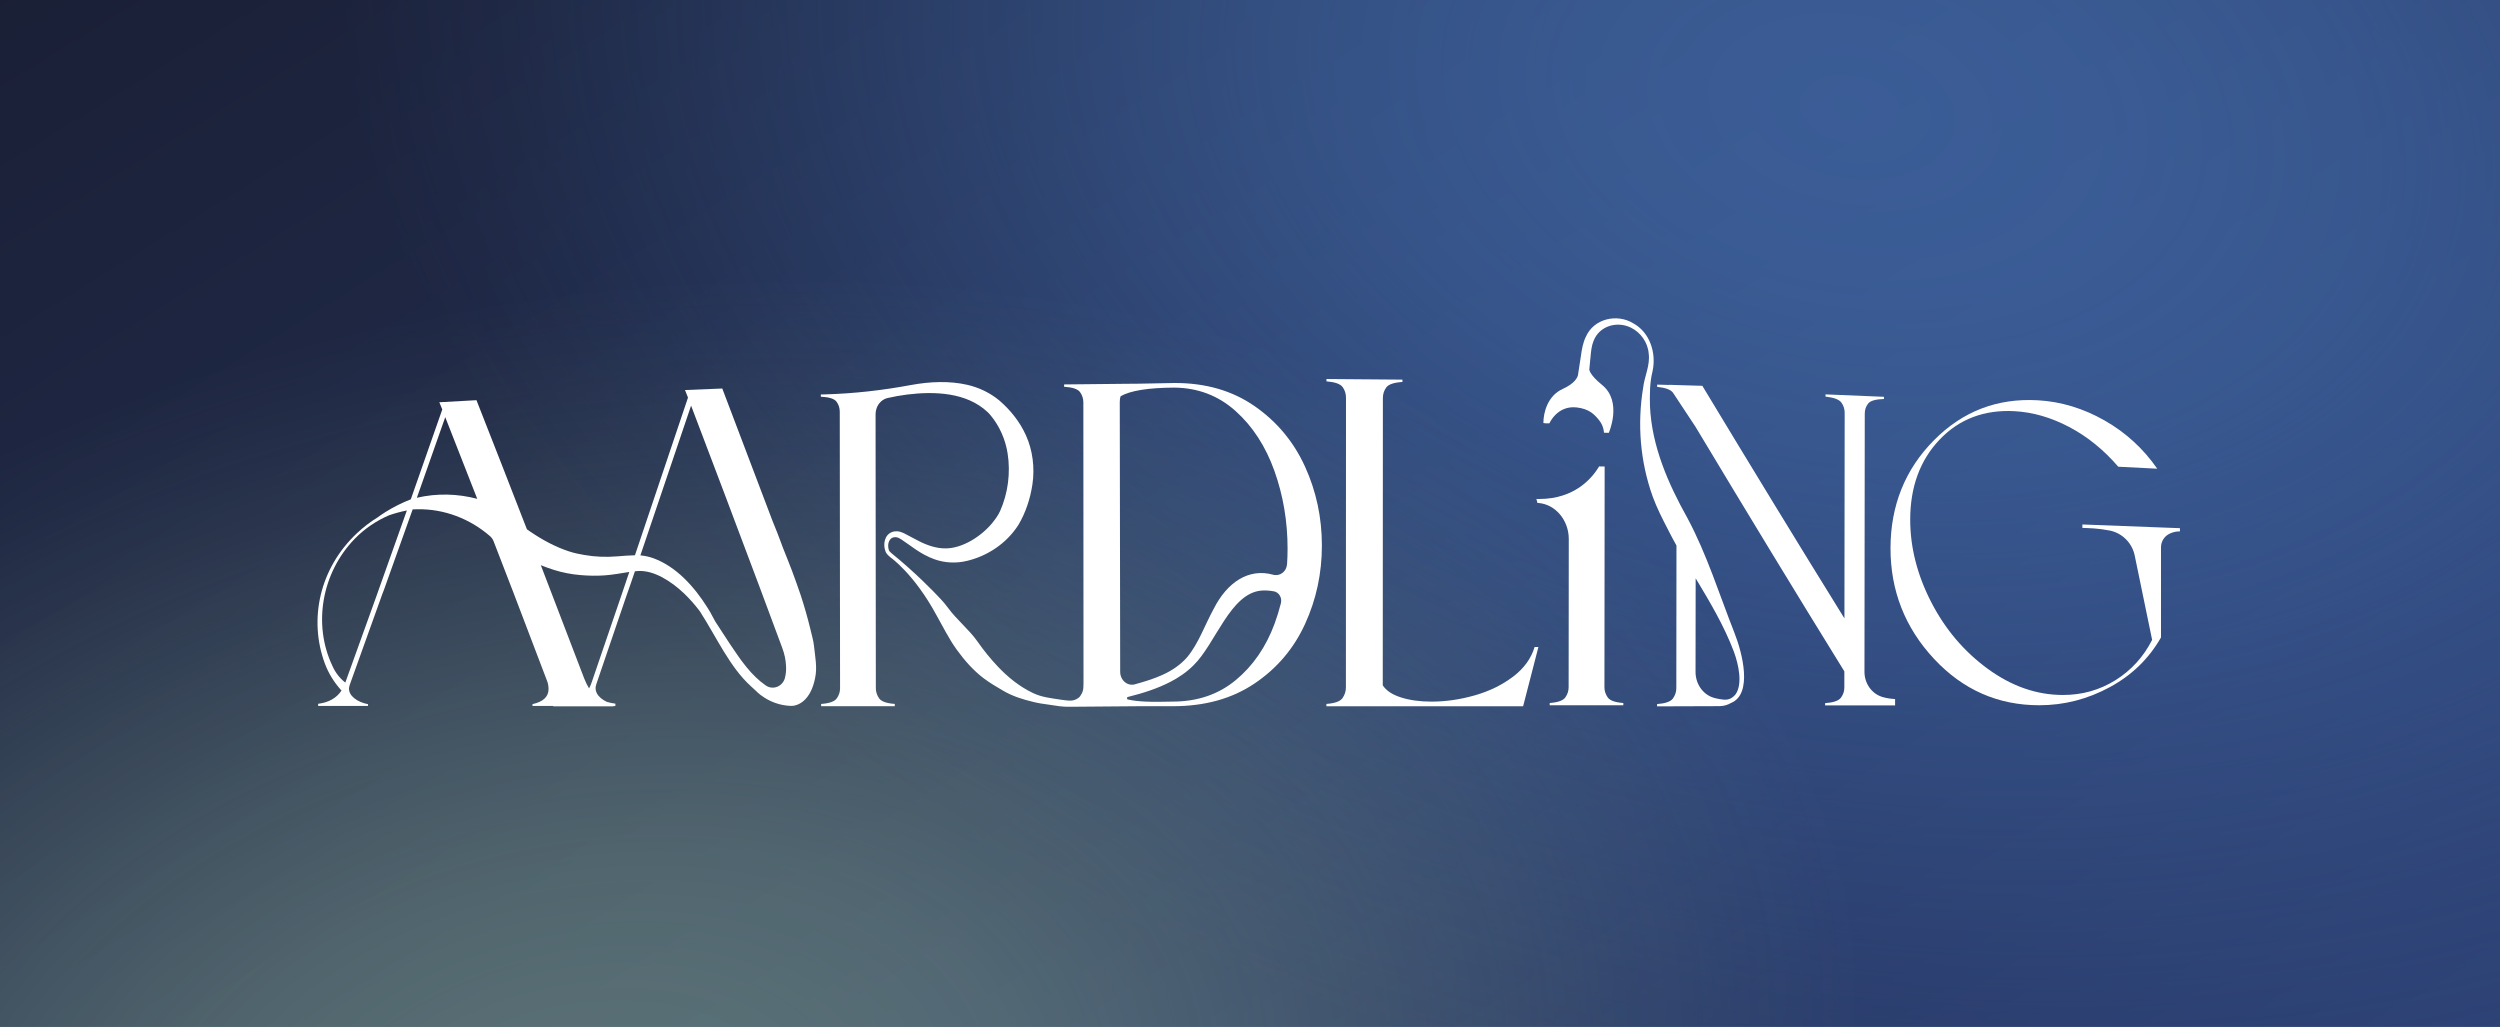
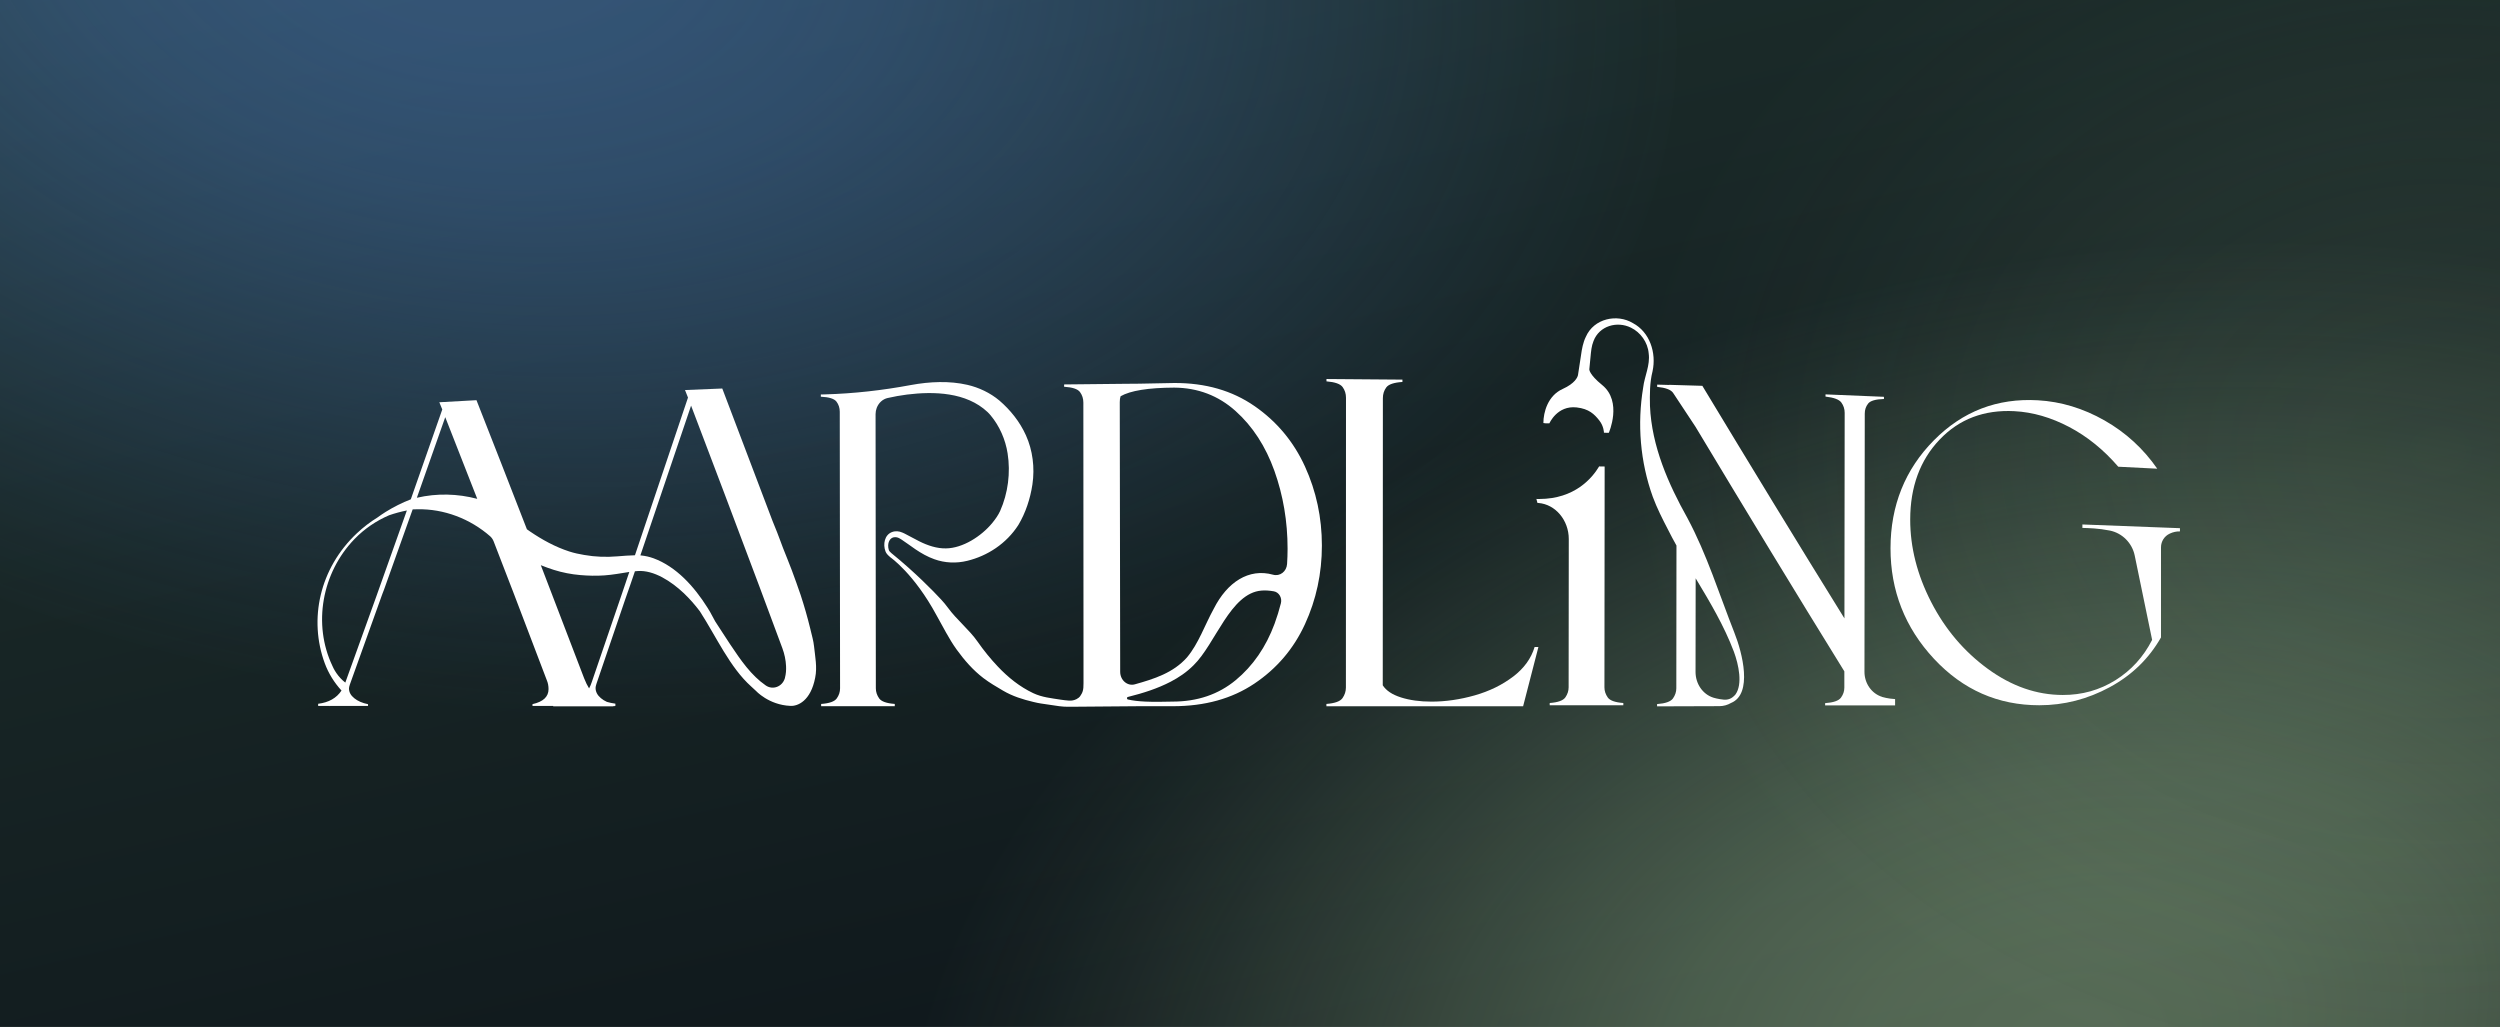
<svg xmlns="http://www.w3.org/2000/svg" viewBox="0 0 835 343" width="835" height="343" role="img" aria-label="Aardling">
  <svg x="0" y="0" width="835" height="343" viewBox="0 0 1600 1000" preserveAspectRatio="xMidYMid slice">
    <defs>
-       <linearGradient id="gradient-meridian-base" x1="0" y1="0" x2="1" y2="1" gradientTransform="rotate(0 0.5 0.5)">
-         <stop offset="0%" stop-color="#181C2F" />
-         <stop offset="100%" stop-color="#2E4379" />
+       <linearGradient id="gradient-understory-base" x1="0" y1="0" x2="1" y2="1" gradientTransform="rotate(205 0.5 0.5)">
+         <stop offset="0%" stop-color="#070A12" />
+         <stop offset="100%" stop-color="#243A34" />
      </linearGradient>
-       <radialGradient id="gradient-meridian-b0" cx="50%" cy="50%" r="50%">
-         <stop offset="0%" stop-color="#4B7BC3" stop-opacity="0.600" />
-         <stop offset="18%" stop-color="#4B7BC3" stop-opacity="0.564" />
-         <stop offset="34%" stop-color="#4B7BC3" stop-opacity="0.492" />
-         <stop offset="50%" stop-color="#4B7BC3" stop-opacity="0.372" />
-         <stop offset="66%" stop-color="#4B7BC3" stop-opacity="0.240" />
-         <stop offset="80%" stop-color="#4B7BC3" stop-opacity="0.126" />
-         <stop offset="90%" stop-color="#4B7BC3" stop-opacity="0.054" />
+       <radialGradient id="gradient-understory-b0" cx="50%" cy="50%" r="50%">
+         <stop offset="0%" stop-color="#C5EEB3" stop-opacity="0.400" />
+         <stop offset="18%" stop-color="#C5EEB3" stop-opacity="0.376" />
+         <stop offset="34%" stop-color="#C5EEB3" stop-opacity="0.328" />
+         <stop offset="50%" stop-color="#C5EEB3" stop-opacity="0.248" />
+         <stop offset="66%" stop-color="#C5EEB3" stop-opacity="0.160" />
+         <stop offset="80%" stop-color="#C5EEB3" stop-opacity="0.084" />
+         <stop offset="90%" stop-color="#C5EEB3" stop-opacity="0.036" />
+         <stop offset="100%" stop-color="#C5EEB3" stop-opacity="0.000" />
+       </radialGradient>
+       <radialGradient id="gradient-understory-b1" cx="50%" cy="50%" r="50%">
+         <stop offset="0%" stop-color="#4B7BC3" stop-opacity="0.500" />
+         <stop offset="18%" stop-color="#4B7BC3" stop-opacity="0.470" />
+         <stop offset="34%" stop-color="#4B7BC3" stop-opacity="0.410" />
+         <stop offset="50%" stop-color="#4B7BC3" stop-opacity="0.310" />
+         <stop offset="66%" stop-color="#4B7BC3" stop-opacity="0.200" />
+         <stop offset="80%" stop-color="#4B7BC3" stop-opacity="0.105" />
+         <stop offset="90%" stop-color="#4B7BC3" stop-opacity="0.045" />
        <stop offset="100%" stop-color="#4B7BC3" stop-opacity="0.000" />
      </radialGradient>
-       <radialGradient id="gradient-meridian-b1" cx="50%" cy="50%" r="50%">
-         <stop offset="0%" stop-color="#C5EEB3" stop-opacity="0.340" />
-         <stop offset="18%" stop-color="#C5EEB3" stop-opacity="0.320" />
-         <stop offset="34%" stop-color="#C5EEB3" stop-opacity="0.279" />
-         <stop offset="50%" stop-color="#C5EEB3" stop-opacity="0.211" />
-         <stop offset="66%" stop-color="#C5EEB3" stop-opacity="0.136" />
-         <stop offset="80%" stop-color="#C5EEB3" stop-opacity="0.071" />
-         <stop offset="90%" stop-color="#C5EEB3" stop-opacity="0.031" />
+       <radialGradient id="gradient-understory-b2" cx="50%" cy="50%" r="50%">
+         <stop offset="0%" stop-color="#C5EEB3" stop-opacity="0.100" />
+         <stop offset="18%" stop-color="#C5EEB3" stop-opacity="0.094" />
+         <stop offset="34%" stop-color="#C5EEB3" stop-opacity="0.082" />
+         <stop offset="50%" stop-color="#C5EEB3" stop-opacity="0.062" />
+         <stop offset="66%" stop-color="#C5EEB3" stop-opacity="0.040" />
+         <stop offset="80%" stop-color="#C5EEB3" stop-opacity="0.021" />
+         <stop offset="90%" stop-color="#C5EEB3" stop-opacity="0.009" />
        <stop offset="100%" stop-color="#C5EEB3" stop-opacity="0.000" />
      </radialGradient>
    </defs>
    <g>
-       <rect width="1600" height="1000" fill="url(#gradient-meridian-base)" />
-       <ellipse cx="1180" cy="240" rx="980" ry="640" fill="url(#gradient-meridian-b0)" transform="rotate(10 1180 240)" />
-       <ellipse cx="380" cy="900" rx="820" ry="540" fill="url(#gradient-meridian-b1)" transform="rotate(-10 380 900)" />
+       <rect width="1600" height="1000" fill="url(#gradient-understory-base)" />
+       <ellipse cx="1320" cy="840" rx="760" ry="500" fill="url(#gradient-understory-b0)" transform="rotate(-12 1320 840)" />
+       <ellipse cx="300" cy="120" rx="780" ry="500" fill="url(#gradient-understory-b1)" transform="rotate(10 300 120)" />
+       <ellipse cx="1560" cy="460" rx="520" ry="420" fill="url(#gradient-understory-b2)" />
    </g>
  </svg>
  <g transform="translate(106 106)">
    <path d="M399.381 119.983C395.741 122.763 391.471 124.853 386.561 126.253C381.651 127.643 376.831 128.343 372.121 128.343C368.251 128.343 364.851 127.873 361.931 126.943C359.001 126.013 356.981 124.663 355.841 122.893C355.851 90.913 355.871 58.943 355.881 26.963C355.881 25.613 356.261 24.423 357.021 23.393C357.781 22.363 359.571 21.763 362.411 21.573C362.411 21.313 362.411 21.053 362.411 20.793C353.951 20.703 345.501 20.643 337.041 20.593C337.041 20.853 337.041 21.113 337.041 21.373C339.871 21.603 341.671 22.233 342.431 23.273C343.191 24.313 343.561 25.513 343.561 26.863C343.551 59.133 343.541 91.393 343.531 123.653C343.531 124.903 343.151 126.073 342.401 127.163C341.641 128.253 339.851 128.903 337.021 129.113C337.021 129.373 337.021 129.633 337.021 129.893C358.921 129.893 380.821 129.893 402.721 129.893C404.431 123.293 406.131 116.693 407.831 110.093C407.411 110.093 406.981 110.093 406.561 110.093C405.421 113.903 403.041 117.203 399.401 119.983H399.381Z" fill="#FFFFFF" />
    <path d="M430.982 126.943C430.252 125.893 429.882 124.773 429.882 123.583C429.902 102.713 429.922 81.843 429.942 60.973C429.942 57.253 429.942 53.533 429.952 49.813C429.342 49.803 428.722 49.793 428.112 49.783C425.792 53.663 419.981 60.633 408.161 60.663C407.831 60.663 407.501 60.653 407.161 60.653C407.271 61.093 407.392 61.533 407.502 61.973C407.612 61.973 407.722 61.983 407.842 61.993C413.562 62.463 417.972 67.783 417.972 74.033C417.962 90.543 417.942 107.053 417.922 123.563C417.922 124.763 417.552 125.883 416.822 126.933C416.082 127.983 414.352 128.603 411.602 128.803C411.602 129.053 411.602 129.303 411.602 129.553C419.802 129.553 428.002 129.553 436.192 129.553C436.192 129.303 436.192 129.053 436.192 128.803C433.442 128.603 431.702 127.983 430.972 126.933L430.982 126.943Z" fill="#FFFFFF" />
    <path d="M522.621 126.753C519.111 125.663 516.721 122.233 516.731 118.363C516.761 89.623 516.801 60.883 516.831 32.143C516.831 30.863 517.201 29.753 517.951 28.803C518.691 27.853 520.461 27.343 523.241 27.263C523.241 27.013 523.241 26.773 523.241 26.533C516.731 26.253 510.231 25.983 503.721 25.723C503.721 25.973 503.721 26.213 503.721 26.463C506.511 26.773 508.271 27.433 509.011 28.443C509.751 29.463 510.121 30.603 510.121 31.883C510.091 54.773 510.071 77.653 510.041 100.543C494.221 75.043 478.411 49.093 462.581 22.863C458.871 22.743 455.171 22.633 451.461 22.533C451.461 22.543 451.481 22.563 451.481 22.573C450.151 22.533 448.821 22.493 447.491 22.463C447.491 22.713 447.491 22.963 447.491 23.213C450.281 23.493 452.041 24.143 452.781 25.173C455.291 28.973 457.801 32.763 460.301 36.553C476.881 64.163 493.441 91.453 510.011 118.233C510.011 120.053 510.011 121.863 510.011 123.683C510.011 124.863 509.641 125.973 508.891 127.003C508.141 128.043 506.381 128.653 503.591 128.853C503.591 129.103 503.591 129.343 503.591 129.593C511.381 129.593 519.171 129.593 526.961 129.593C526.961 128.893 526.961 128.193 526.961 127.493C524.541 127.373 522.691 126.793 522.691 126.793C522.661 126.793 522.631 126.773 522.601 126.763L522.621 126.753Z" fill="#FFFFFF" />
    <path d="M313.011 29.633C305.551 24.453 296.611 21.873 286.171 21.923C282.261 21.993 278.341 22.073 274.431 22.153C272.751 22.163 271.081 22.173 269.401 22.193C262.741 22.253 256.071 22.313 249.411 22.403C249.411 22.663 249.411 22.913 249.411 23.173C252.211 23.353 253.971 23.933 254.721 24.953C255.471 25.973 255.841 27.143 255.841 28.473C255.861 59.703 255.871 90.923 255.891 122.153C255.941 124.613 255.521 125.423 254.781 126.503C254.511 126.893 254.101 127.223 253.561 127.503C252.771 127.913 251.892 128.073 251.012 128.003C250.132 127.933 249.252 127.843 248.372 127.703C245.132 127.193 242.052 126.913 239.072 125.503C234.622 123.393 230.742 120.293 227.292 116.643C224.842 114.063 222.561 111.243 220.501 108.293C217.711 104.303 213.522 100.983 210.632 97.013C209.922 96.033 209.141 95.113 208.331 94.233C205.631 91.323 199.711 85.243 191.721 78.743C191.321 78.413 190.961 78.043 190.861 77.673C190.701 77.193 190.632 76.653 190.652 76.143C190.712 74.643 191.542 73.393 192.992 73.413C193.522 73.413 194.071 73.583 194.531 73.873C194.641 73.933 194.762 74.003 194.872 74.073C194.982 74.143 195.102 74.213 195.212 74.283C196.752 75.283 198.181 76.403 199.731 77.443C201.691 78.773 203.821 79.983 206.051 80.773C209.561 82.053 213.442 82.213 217.072 81.313C223.782 79.683 230.122 75.593 234.132 69.343C236.522 65.343 238.121 60.583 238.831 55.783C239.651 50.233 238.932 44.393 236.652 39.373C234.582 34.783 231.411 30.893 227.811 27.793C224.691 25.183 220.922 23.423 217.132 22.543C211.152 21.163 204.581 21.423 198.161 22.613C188.721 24.373 179.202 25.453 169.652 25.723C169.152 25.733 168.651 25.753 168.161 25.763C168.161 26.013 168.161 26.253 168.161 26.503C170.911 26.623 172.652 27.173 173.382 28.143C174.112 29.113 174.481 30.243 174.481 31.533C174.511 62.323 174.551 93.123 174.581 123.913C174.581 125.103 174.221 126.223 173.481 127.263C172.751 128.303 171.012 128.923 168.262 129.123C168.262 129.373 168.262 129.623 168.262 129.863C176.462 129.863 184.662 129.863 192.852 129.863C192.852 129.613 192.852 129.363 192.852 129.113C190.102 128.913 188.362 128.293 187.632 127.253C186.902 126.203 186.531 125.093 186.531 123.893C186.501 93.363 186.471 62.833 186.441 32.313C186.441 31.613 186.572 30.903 186.822 30.243C187.462 28.553 188.831 27.303 190.481 26.933C192.621 26.443 194.781 26.063 196.941 25.783C205.931 24.673 216.762 24.953 223.852 31.633C224.032 31.813 224.202 31.993 224.382 32.173C224.552 32.363 224.712 32.553 224.882 32.743C227.832 36.293 229.812 40.763 230.542 45.433C231.562 51.873 230.682 58.743 228.042 64.673C227.362 66.133 226.421 67.453 225.411 68.683C221.741 73.143 215.532 77.103 209.962 77.163C206.952 77.233 203.841 76.203 201.061 74.803C199.441 74.013 197.831 73.053 196.191 72.243C196.061 72.183 195.922 72.113 195.792 72.053C195.652 71.993 195.522 71.933 195.382 71.873C194.292 71.383 193.021 71.273 191.891 71.723C189.451 72.653 188.852 75.773 189.742 78.133C189.972 78.803 190.491 79.343 190.981 79.773C191.131 79.913 191.291 80.043 191.441 80.183C191.441 80.183 199.311 85.623 206.801 99.513C208.981 103.343 210.922 107.343 213.492 110.913C216.102 114.523 219.002 117.843 222.462 120.483C224.522 122.053 226.772 123.353 228.992 124.663C232.182 126.543 235.651 127.623 239.161 128.453C241.371 128.973 241.232 128.903 245.852 129.583C248.792 130.063 249.761 130.083 252.271 130.053C259.671 129.993 267.081 129.933 274.481 129.873C278.251 129.873 282.021 129.873 285.791 129.873C296.401 129.873 305.451 127.363 312.951 122.333C320.441 117.313 326.081 110.693 329.851 102.493C333.621 94.293 335.511 85.533 335.511 76.203C335.511 66.873 333.631 58.083 329.861 49.813C326.091 41.553 320.481 34.813 313.021 29.633H313.011ZM268.001 28.343C268.001 27.523 268.091 26.863 268.281 26.343C271.541 24.473 277.501 23.503 286.171 23.463C294.091 23.523 300.921 26.133 306.651 31.253C312.381 36.383 316.711 43.053 319.651 51.263C322.581 59.473 324.051 68.143 324.051 77.273C324.051 79.003 323.991 80.703 323.881 82.383C323.711 84.933 321.461 86.583 319.211 85.953C311.091 83.683 303.871 88.473 299.411 97.293C296.391 102.763 294.341 108.923 290.471 113.553C285.881 118.743 279.471 120.763 273.051 122.563C270.561 123.263 268.141 121.193 268.141 118.373C268.091 88.363 268.051 58.363 268.001 28.353V28.343ZM306.721 121.173C300.951 125.943 293.921 128.333 285.641 128.333C283.221 128.333 280.071 128.513 276.541 128.333C274.311 128.223 272.361 128.023 270.711 127.623C270.331 127.533 270.301 126.893 270.681 126.793C275.901 125.483 280.591 123.983 285.041 121.673C287.741 120.253 290.361 118.503 292.651 116.193C299.981 109.063 304.921 92.073 315.341 91.253C316.661 91.133 318.041 91.253 319.471 91.503C321.171 91.803 322.281 93.653 321.821 95.483C321.231 97.813 320.531 100.093 319.711 102.323C316.821 110.123 312.491 116.403 306.721 121.173Z" fill="#FFFFFF" />
    <path d="M589.521 69.223C589.521 69.593 589.521 69.953 589.521 70.323C591.671 70.393 594.861 70.443 598.601 71.193C598.641 71.193 598.671 71.213 598.711 71.213C602.841 72.063 606.131 75.363 606.991 79.533C608.931 88.963 610.871 98.363 612.811 107.723C609.911 113.413 605.821 117.903 600.551 121.193C595.271 124.483 589.411 126.143 582.961 126.123C574.271 126.103 565.931 123.233 557.951 117.413C549.971 111.593 543.651 104.133 538.991 95.043C534.331 85.963 532.001 76.763 532.011 67.523C532.021 56.623 535.301 47.673 541.851 40.813C548.391 33.943 556.711 30.813 566.791 31.333C572.951 31.653 579.061 33.433 585.131 36.623C591.191 39.813 596.651 44.253 601.501 49.883C605.841 50.093 610.181 50.323 614.521 50.543C609.851 43.823 603.981 38.443 596.891 34.413C589.801 30.393 582.391 28.133 574.641 27.693C561.111 26.933 549.531 31.343 539.901 41.083C530.271 50.813 525.451 62.893 525.431 77.083C525.411 91.263 530.261 103.653 539.961 114.053C549.661 124.453 561.391 129.553 575.121 129.553C583.431 129.553 591.281 127.513 598.671 123.513C606.051 119.513 611.751 113.973 615.771 106.903C615.771 96.873 615.771 86.853 615.771 76.823C615.771 74.823 616.911 73.053 618.691 72.233C618.701 72.233 618.711 72.223 618.721 72.213C619.851 71.693 620.971 71.453 622.101 71.493V70.413C611.241 69.973 600.391 69.563 589.531 69.173L589.521 69.223Z" fill="#FFFFFF" />
    <path d="M164.712 104.313C164.682 104.183 164.641 104.043 164.611 103.903C163.691 100.133 162.621 96.413 161.421 92.743C160.461 89.973 159.501 87.213 158.471 84.483C157.531 81.973 156.491 79.503 155.521 77.013C154.841 75.263 154.231 73.473 153.531 71.733C153.021 70.463 152.512 69.183 151.992 67.913C146.412 53.113 140.822 38.383 135.242 23.763C131.092 23.933 126.941 24.093 122.791 24.273C123.121 25.113 123.461 25.953 123.791 26.793C117.881 44.463 111.971 62.023 106.071 79.463C106.041 79.463 106.022 79.463 105.992 79.463C104.132 79.493 102.141 79.673 100.291 79.813C96.531 80.133 92.811 80.013 89.112 79.353C87.472 79.083 85.731 78.713 84.141 78.193C79.462 76.683 75.082 74.273 71.001 71.493C70.662 71.263 70.332 71.023 69.992 70.783L69.882 70.513C64.302 56.103 58.712 41.813 53.142 27.663C49.002 27.893 44.861 28.123 40.731 28.353C41.062 29.153 41.392 29.953 41.721 30.763C38.221 40.823 34.712 50.823 31.212 60.773C28.291 61.893 25.462 63.333 22.802 64.983C21.872 65.573 20.962 66.183 20.081 66.833C17.662 68.323 15.361 70.083 13.222 72.093C0.692 83.853 -2.918 100.873 2.471 115.533C3.712 118.903 5.631 121.993 8.062 124.643C6.412 127.153 3.801 128.633 0.262 129.063C0.262 129.293 0.262 129.533 0.262 129.773C1.562 129.773 2.872 129.773 4.171 129.773C4.171 129.823 4.171 129.863 4.171 129.913C4.202 129.863 4.231 129.813 4.261 129.773C8.482 129.773 12.701 129.773 16.922 129.773C16.922 129.583 16.922 129.393 16.922 129.203C15.041 128.823 13.511 128.163 12.332 127.213C11.152 126.263 10.562 125.183 10.562 123.943C10.562 123.663 10.652 123.233 10.841 122.663C14.461 112.643 18.081 102.553 21.701 92.393C21.892 91.913 22.081 91.433 22.262 90.943C25.451 82.063 28.642 73.123 31.822 64.153C31.901 64.143 31.982 64.133 32.062 64.123H32.041C32.041 64.123 32.051 64.123 32.062 64.123C32.092 64.123 32.121 64.123 32.151 64.123C32.532 64.113 32.992 64.093 33.382 64.093C42.322 63.913 51.051 67.283 57.731 73.133C58.231 73.593 58.621 74.163 58.871 74.803C60.831 79.853 62.782 84.923 64.742 90.013C64.931 90.493 65.121 90.983 65.311 91.473C69.082 101.333 72.862 111.243 76.641 121.213C77.022 122.103 77.212 123.083 77.212 124.163C77.212 126.723 75.421 128.393 71.852 129.183V129.773C74.151 129.773 76.451 129.773 78.751 129.773C78.751 129.823 78.772 129.873 78.781 129.923C82.431 129.923 86.072 129.923 89.722 129.923C92.751 129.923 95.781 129.923 98.811 129.923V129.853C98.972 129.853 99.132 129.853 99.302 129.853V129.773C99.382 129.773 99.462 129.773 99.541 129.773C99.541 129.523 99.541 129.273 99.541 129.023C98.511 128.883 97.561 128.683 96.712 128.433C95.951 128.093 95.281 127.673 94.701 127.183C93.522 126.203 92.921 125.053 92.921 123.763C92.921 123.463 93.011 123.023 93.201 122.423C96.421 113.023 99.632 103.573 102.852 94.103C103.412 92.503 103.972 90.893 104.532 89.293C105.042 87.803 105.552 86.313 106.062 84.813C106.362 84.783 106.661 84.753 106.911 84.733C112.411 84.303 118.312 88.283 122.312 92.053C124.282 93.923 126.101 95.983 127.761 98.183C133.281 106.743 137.772 116.903 144.882 123.273C145.402 123.733 145.901 124.203 146.411 124.683C146.411 124.683 150.711 129.453 157.981 129.763C160.391 129.923 164.771 128.163 166.271 120.353C166.991 116.813 166.251 113.343 165.891 109.873C165.701 108.003 165.142 106.173 164.712 104.333V104.313ZM9.341 121.993L9.312 121.973C8.171 121.073 7.171 120.003 6.351 118.803C6.011 118.303 5.702 117.793 5.421 117.253C5.271 116.973 5.131 116.683 5.021 116.403C-1.558 102.563 1.482 85.313 12.412 74.033C15.771 70.563 19.732 67.913 23.971 66.093C25.912 65.423 27.892 64.893 29.892 64.493C23.041 83.893 16.192 103.063 9.332 121.993H9.341ZM33.231 60.253C36.392 51.323 39.551 42.353 42.712 33.333C46.272 42.363 49.831 51.463 53.401 60.613C46.822 58.873 39.911 58.703 33.231 60.253ZM103.132 88.183C103.132 88.183 103.121 88.213 103.111 88.233C102.551 89.883 101.991 91.533 101.431 93.183C98.171 102.763 94.912 112.313 91.651 121.823C91.401 122.583 91.102 123.283 90.751 123.923C90.162 122.973 89.612 121.853 89.102 120.553C84.281 107.873 79.451 95.283 74.632 82.773C76.061 83.353 77.522 83.873 78.992 84.343C81.832 85.243 84.841 85.823 87.822 86.073C90.472 86.303 93.162 86.373 95.841 86.183C98.641 85.993 101.421 85.453 104.191 85.033C103.831 86.083 103.481 87.133 103.121 88.183H103.132ZM156.182 120.383C156.162 120.443 156.152 120.503 156.132 120.563C155.262 123.403 152.081 124.553 149.751 122.933C144.931 119.593 141.482 114.633 137.852 109.173C136.232 106.753 134.601 104.163 132.891 101.563C132.441 100.753 132.001 99.943 131.561 99.123C131.431 98.873 131.291 98.623 131.161 98.373C130.891 97.923 130.552 97.343 130.262 96.903C125.862 89.913 119.881 83.263 112.271 80.463C110.951 79.993 109.501 79.643 108.051 79.513C108.001 79.513 107.942 79.513 107.882 79.503C107.902 79.443 107.921 79.393 107.941 79.333C108.161 78.673 108.391 78.023 108.611 77.363C114.011 61.493 119.421 45.533 124.821 29.483C132.251 48.993 139.692 68.673 147.122 88.513C147.312 89.013 147.501 89.523 147.691 90.023C150.231 96.823 152.771 103.653 155.301 110.483C156.011 112.393 156.452 114.423 156.542 116.483C156.602 117.773 156.521 119.083 156.171 120.393L156.182 120.383Z" fill="#FFFFFF" />
    <path d="M457.591 67.013C451.261 55.703 445.671 43.103 445.091 29.603C445.011 25.713 444.991 21.783 445.941 18.053C447.311 11.803 444.991 4.883 439.381 1.913C434.131 -1.257 426.351 0.323 423.661 6.513C422.741 8.373 422.331 10.643 422.061 12.643C421.721 14.863 421.381 17.083 421.041 19.303C420.881 20.013 420.061 22.043 415.911 23.923C410.981 26.153 409.491 31.683 409.491 35.293C409.731 35.323 409.961 35.353 410.201 35.383C410.631 35.383 411.061 35.393 411.491 35.403C411.491 35.403 414.101 29.333 420.621 30.083C424.701 30.553 426.501 32.313 428.181 34.453C429.711 36.393 429.721 38.533 429.721 38.533C430.261 38.543 430.801 38.553 431.341 38.563C431.341 38.563 435.961 28.153 429.131 22.603C424.701 19.003 424.831 17.363 424.831 17.363C425.051 15.083 425.231 13.253 425.231 13.253C425.411 11.323 425.551 9.613 426.231 7.913C428.161 2.813 434.121 1.153 438.741 3.443C441.901 4.973 444.351 8.293 444.661 12.033C445.211 15.993 443.271 19.613 442.821 23.433C440.801 35.593 441.811 48.193 446.021 59.913C447.391 63.633 449.321 67.453 451.121 70.903C452.021 72.693 452.961 74.463 453.941 76.213C453.921 92.103 453.901 107.983 453.891 123.873C453.891 125.083 453.511 126.213 452.771 127.273C452.021 128.333 450.251 128.953 447.461 129.163C447.461 129.413 447.461 129.663 447.461 129.923C454.411 129.903 461.361 129.873 468.311 129.853C469.701 129.853 471.021 129.453 472.181 128.783C479.461 125.783 475.991 112.093 473.261 105.263C468.241 92.533 464.101 79.153 457.601 67.033L457.591 67.013ZM473.681 125.913C473.381 126.273 473.051 126.603 472.681 126.873C472.391 127.103 472.081 127.273 471.751 127.403C471.111 127.663 470.421 127.743 469.741 127.683C467.751 127.493 466.311 127.033 466.311 127.033C466.281 127.023 466.251 127.013 466.221 127.003C462.711 125.883 460.311 122.383 460.311 118.423C460.321 107.993 460.331 97.573 460.351 87.153C465.101 95.053 469.821 102.953 473.101 111.623C474.761 116.123 476.061 122.513 473.681 125.903V125.913Z" fill="#FFFFFF" />
  </g>
</svg>
